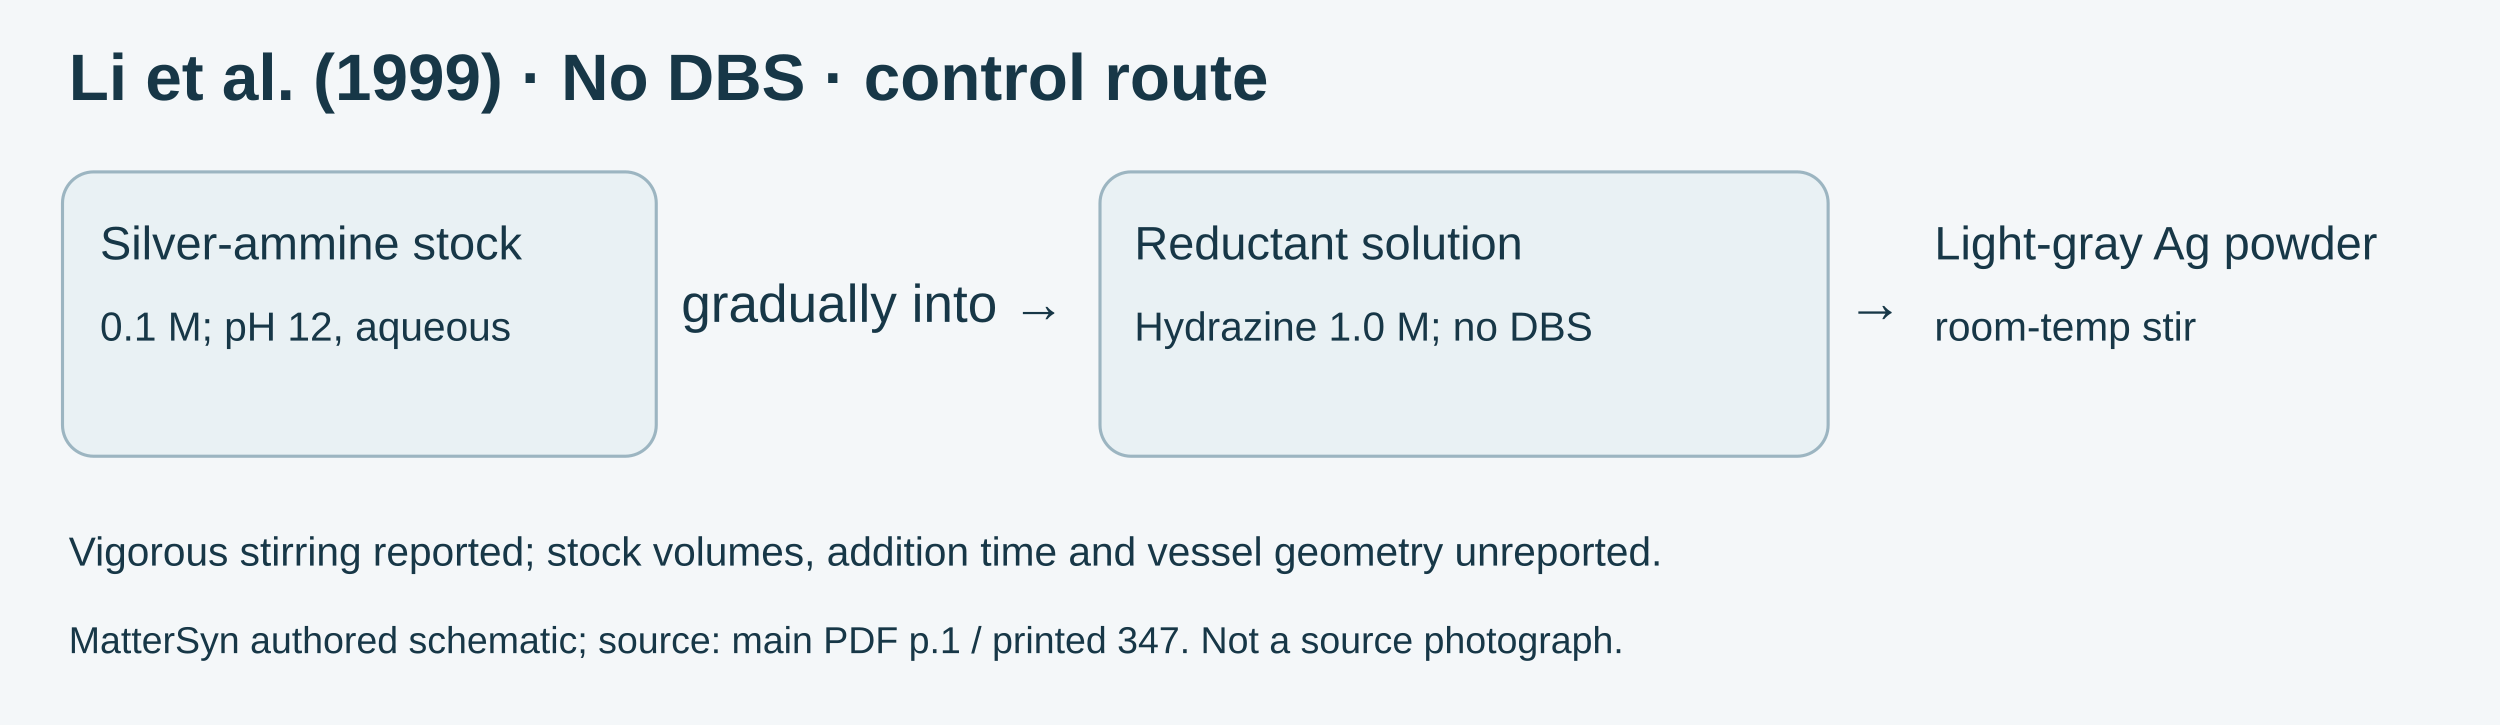
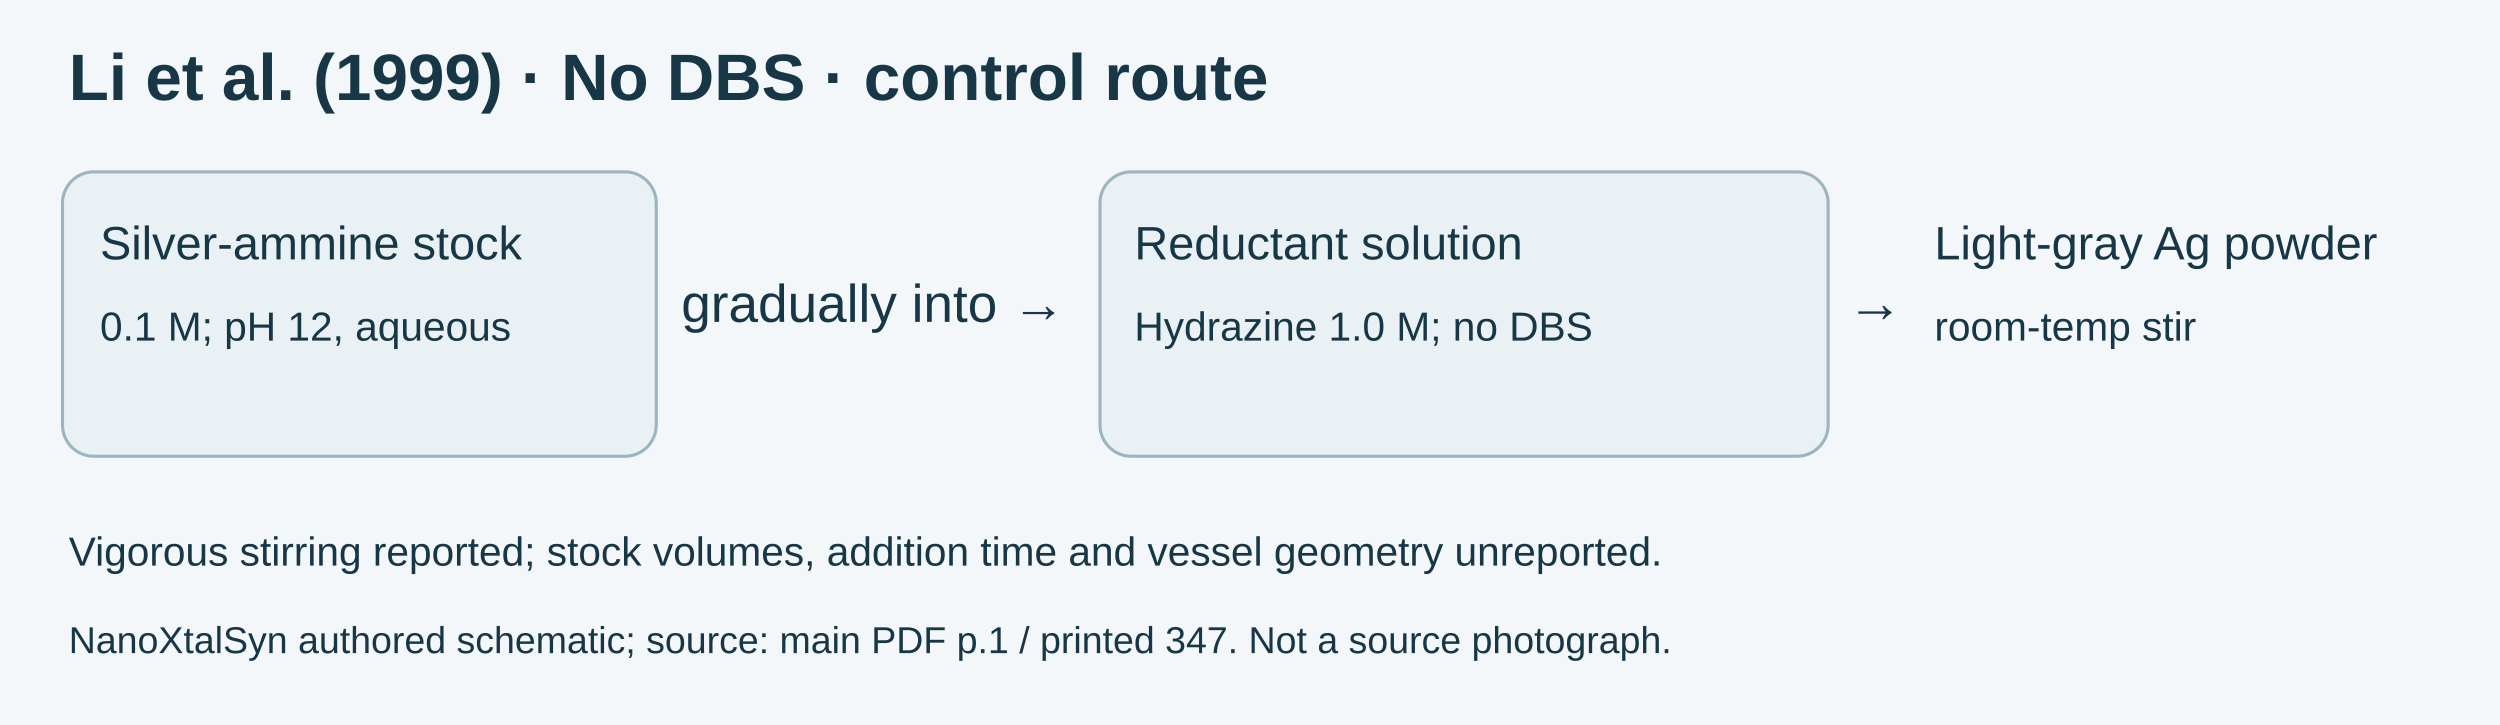
<svg xmlns="http://www.w3.org/2000/svg" viewBox="0 0 800 232" role="img" aria-label="Li 1999 aqueous silver reduction, No DBS · control route">
  <rect width="800" height="232" fill="#f4f7f9" />
  <g font-family="Arial,sans-serif" fill="#173747">
    <text x="22" y="32" font-size="21" font-weight="700">Li et al. (1999) · No DBS · control route</text>
    <rect x="20" y="55" width="190" height="91" rx="10" fill="#e9f1f4" stroke="#9cb5c1" />
    <text x="32" y="83" font-size="15">Silver-ammine stock</text>
    <text x="32" y="109" font-size="13">0.1 M; pH 12, aqueous</text>
    <text x="218" y="103" font-size="17">gradually into →</text>
    <rect x="352" y="55" width="233" height="91" rx="10" fill="#e9f1f4" stroke="#9cb5c1" />
    <text x="363" y="83" font-size="15">Reductant solution</text>
    <text x="363" y="109" font-size="13">Hydrazine 1.0 M; no DBS</text>
    <text x="591" y="103" font-size="18">→</text>
    <text x="619" y="83" font-size="15">Light-gray Ag powder</text>
    <text x="619" y="109" font-size="13">room-temp stir</text>
    <text x="22" y="181" font-size="13">Vigorous stirring reported; stock volumes, addition time and vessel geometry unreported.</text>
-     <text x="22" y="209" font-size="12">MatterSyn authored schematic; source: main PDF p.1 / printed 347. Not a source photograph.</text>
+     <text x="22" y="209" font-size="12">NanoXtalSyn authored schematic; source: main PDF p.1 / printed 347. Not a source photograph.</text>
  </g>
</svg>
